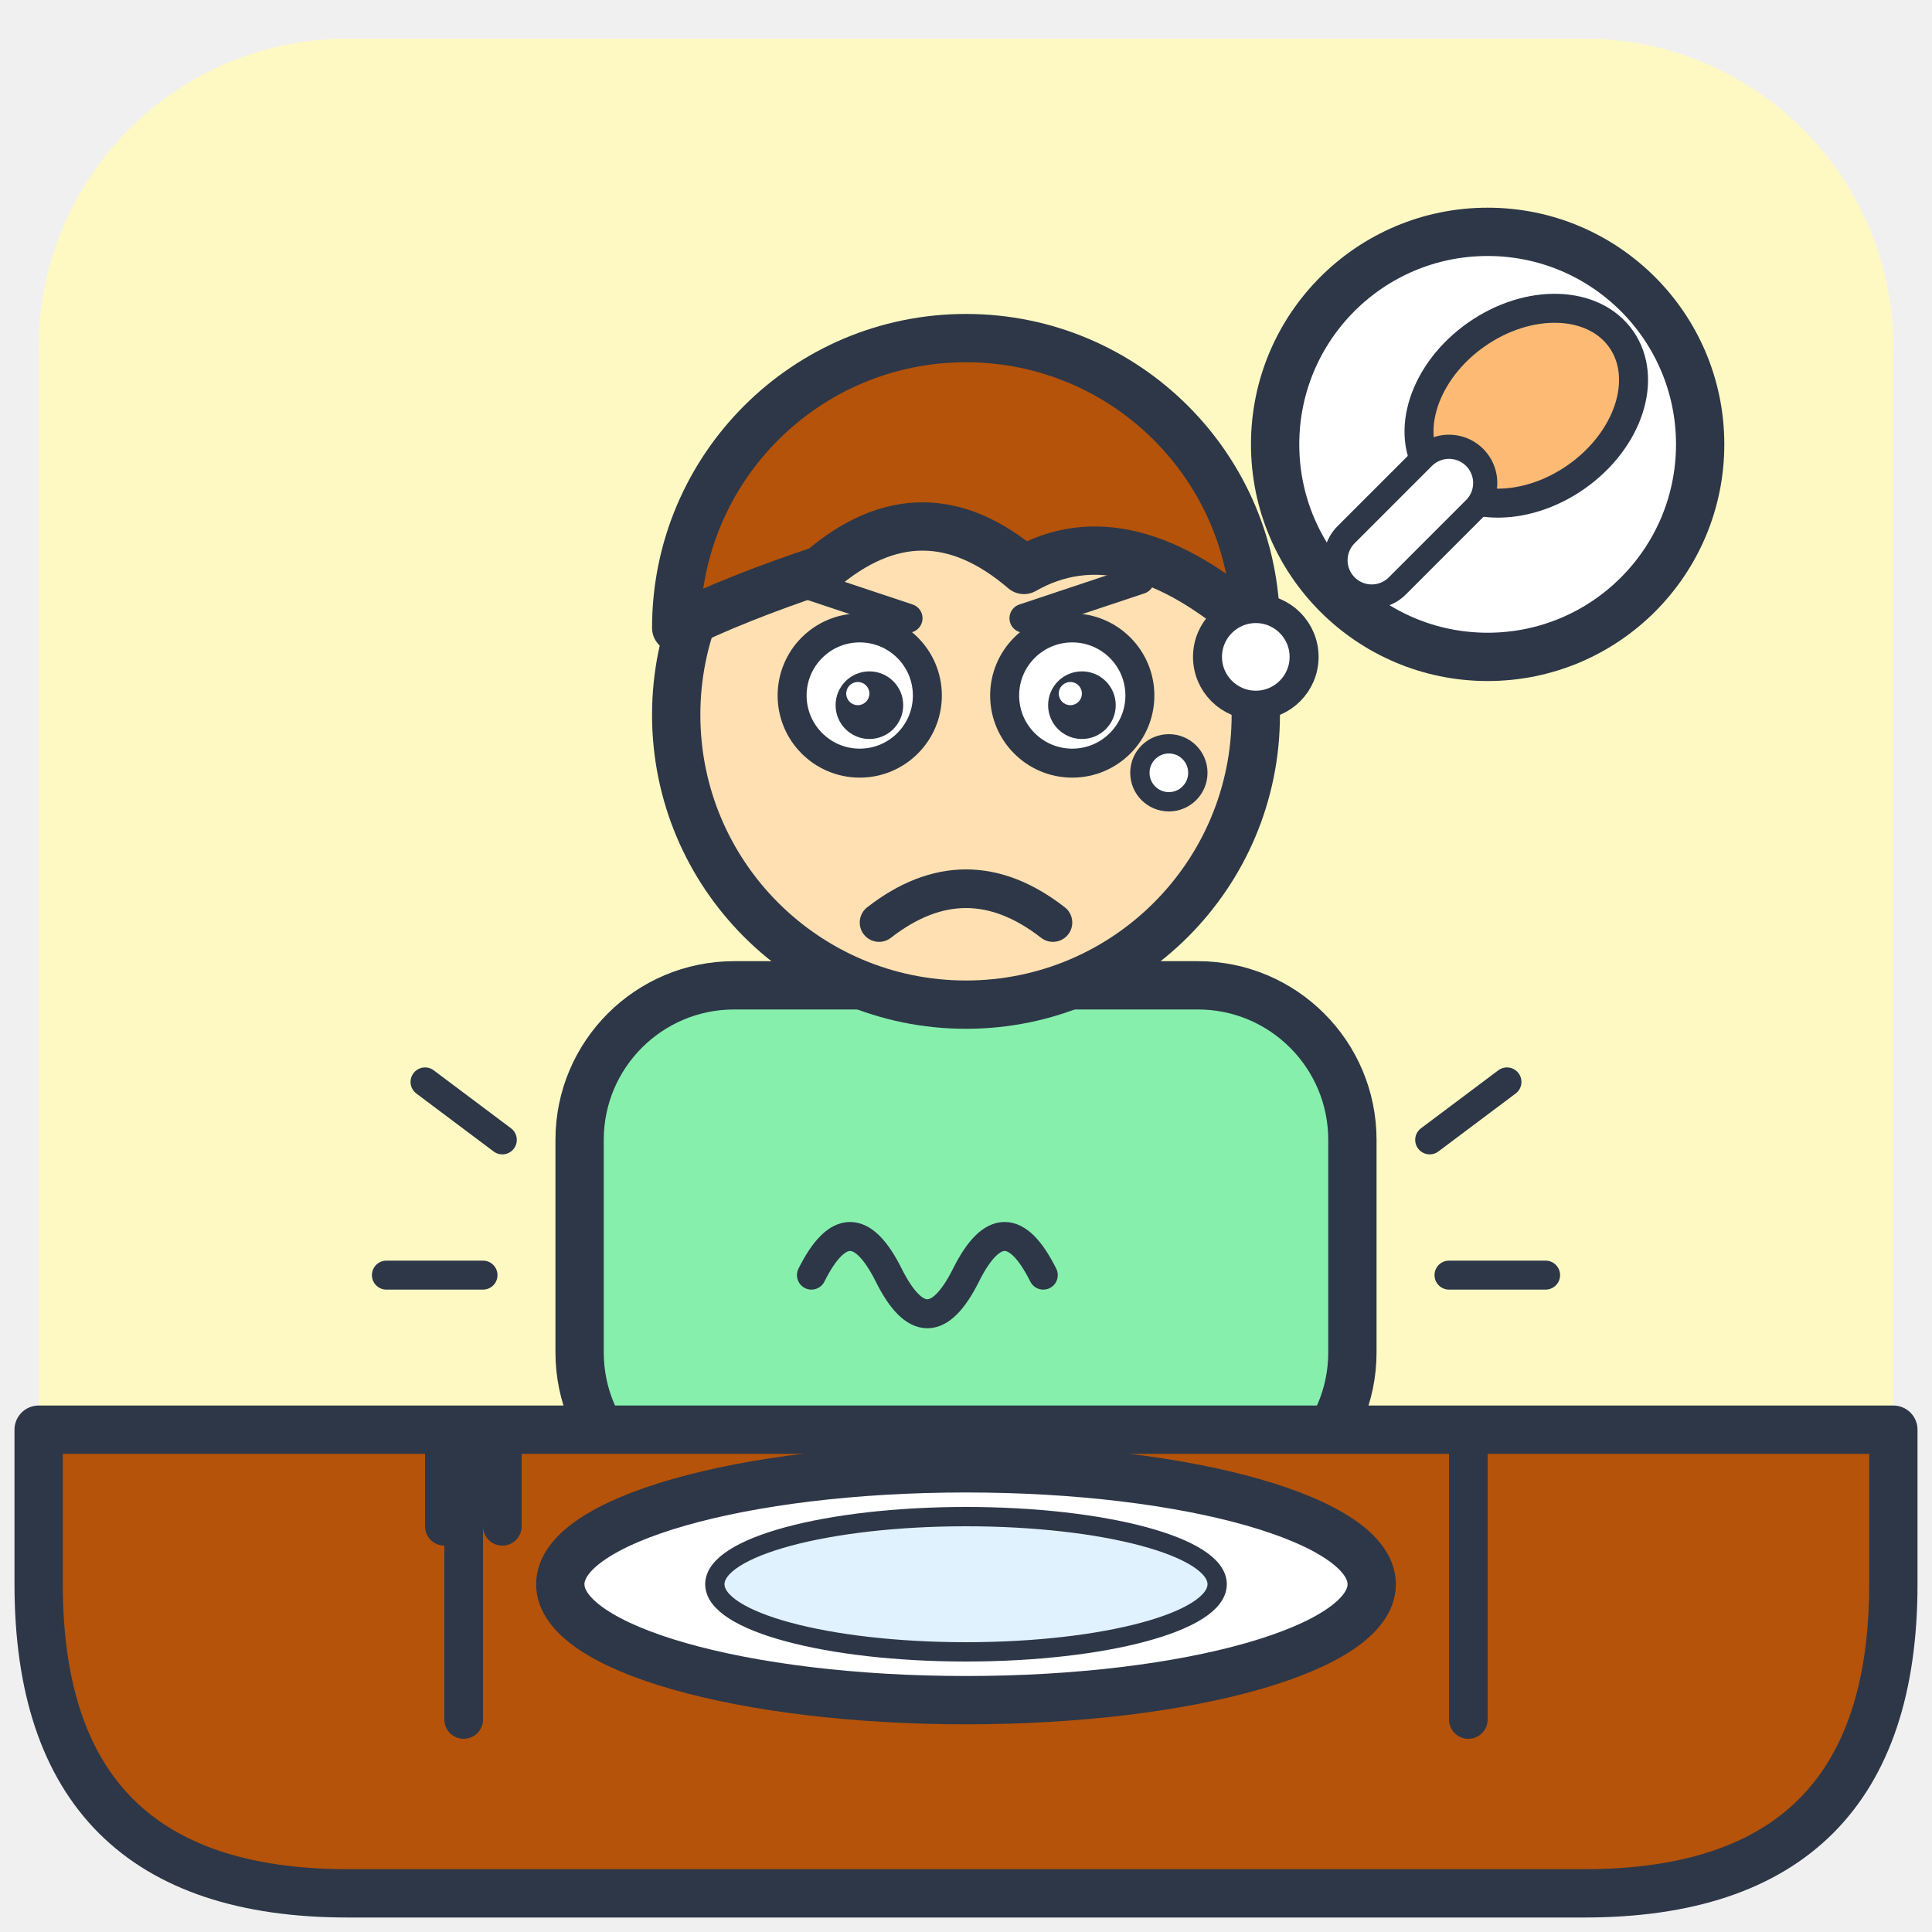
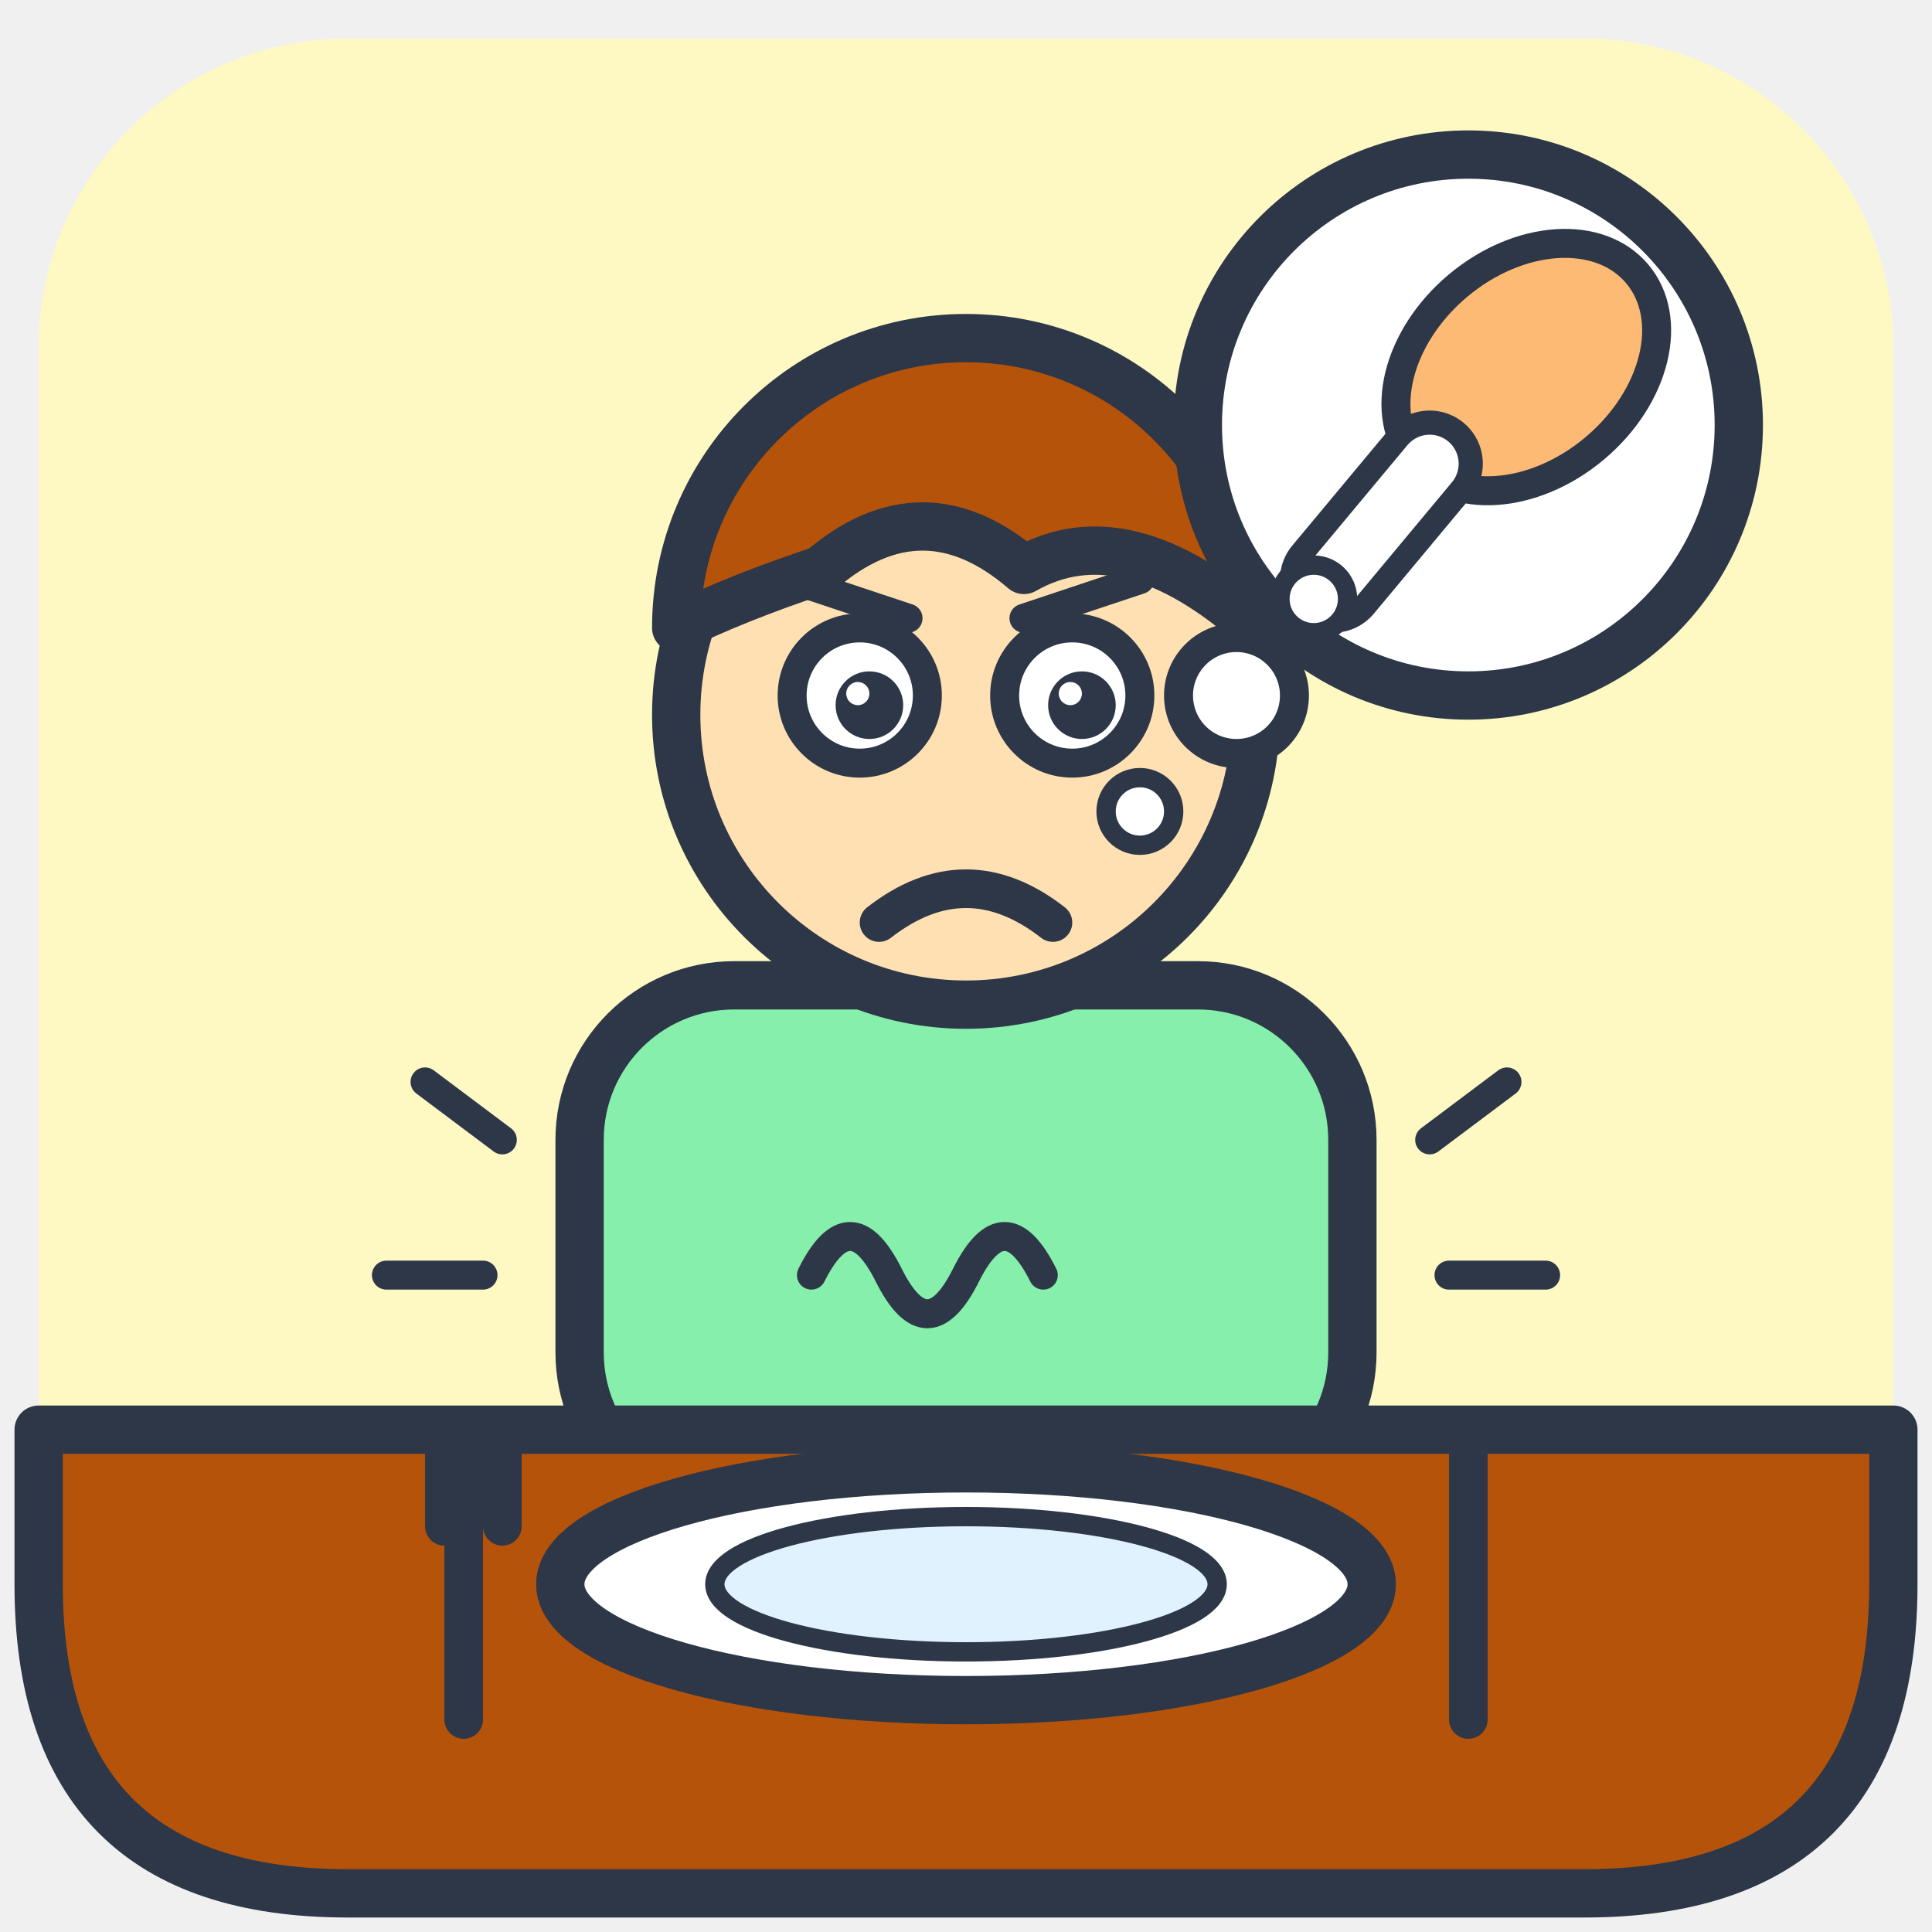
<svg xmlns="http://www.w3.org/2000/svg" viewBox="0 0 200 200" role="img" aria-label="רעב">
  <rect x="4" y="4" width="192" height="192" rx="32" fill="#FEF9C3" />
  <g stroke="#2D3748" stroke-width="5" stroke-linejoin="round" stroke-linecap="round">
    <rect x="60" y="102" width="80" height="54" rx="16" fill="#86EFAC" />
    <path d="M84 132 q4 -8 8 0 t8 0 t8 0" fill="none" stroke-width="3" />
    <path d="M52 118 l-8 -6 M50 132 l-10 0 M148 118 l8 -6 M150 132 l10 0" fill="none" stroke-width="3" />
    <circle cx="100" cy="74" r="30" fill="#FFE0B2" />
    <path d="M70 65 A30 30 0 0 1 130 65 Q116.5 53 106 59 Q95.5 50 85 59 Q76 62 70 65Z" fill="#B45309" />
    <circle cx="89" cy="72" r="7" fill="#fff" stroke-width="3" />
    <circle cx="90" cy="73" r="3.5" fill="#2D3748" stroke="none" />
    <circle cx="88.8" cy="71.8" r="1.2" fill="#fff" stroke="none" />
    <circle cx="111" cy="72" r="7" fill="#fff" stroke-width="3" />
    <circle cx="112" cy="73" r="3.5" fill="#2D3748" stroke="none" />
    <circle cx="110.8" cy="71.8" r="1.2" fill="#fff" stroke="none" />
    <path d="M82 60 L94 64 M118 60 L106 64" fill="none" stroke-width="3" />
    <path d="M91 95.5 Q100 88.5 109 95.5" fill="none" stroke-width="4" />
    <path d="M4 148 H196 V164 Q196 196 164 196 H36 Q4 196 4 164Z" fill="#B45309" />
    <ellipse cx="100" cy="164" rx="42" ry="12" fill="#fff" />
    <ellipse cx="100" cy="164" rx="26" ry="7" fill="#E0F2FE" stroke-width="2" />
    <path d="M48 150 V178 M46 150 v8 M52 150 v8 M152 150 V178" fill="none" stroke-width="4" />
-     <circle cx="154" cy="46" r="22" fill="#fff" />
-     <circle cx="130" cy="68" r="5" fill="#fff" stroke-width="3" />
-     <circle cx="121" cy="80" r="3" fill="#fff" stroke-width="2" />
-     <ellipse cx="158" cy="42" rx="12" ry="9" fill="#FDBA74" stroke-width="3" transform="rotate(-35 158 42)" />
-     <path d="M150 50 L142 58" fill="none" stroke-width="10" />
-     <path d="M150 50 L142 58" fill="none" stroke="#fff" stroke-width="5" />
+     <circle cx="152" cy="44" r="28" fill="#fff" />
+     <circle cx="128" cy="72" r="6" fill="#fff" stroke-width="3" />
+     <circle cx="118" cy="84" r="3.5" fill="#fff" stroke-width="2" />
+     <ellipse cx="158" cy="38" rx="15" ry="11" fill="#FDBA74" stroke-width="3" transform="rotate(-40 158 38)" />
+     <path d="M148 48 L138 60" fill="none" stroke-width="11" />
+     <path d="M148 48 L138 60" fill="none" stroke="#fff" stroke-width="6" />
+     <circle cx="136" cy="62" r="3.5" fill="#fff" stroke-width="2" />
  </g>
</svg>
